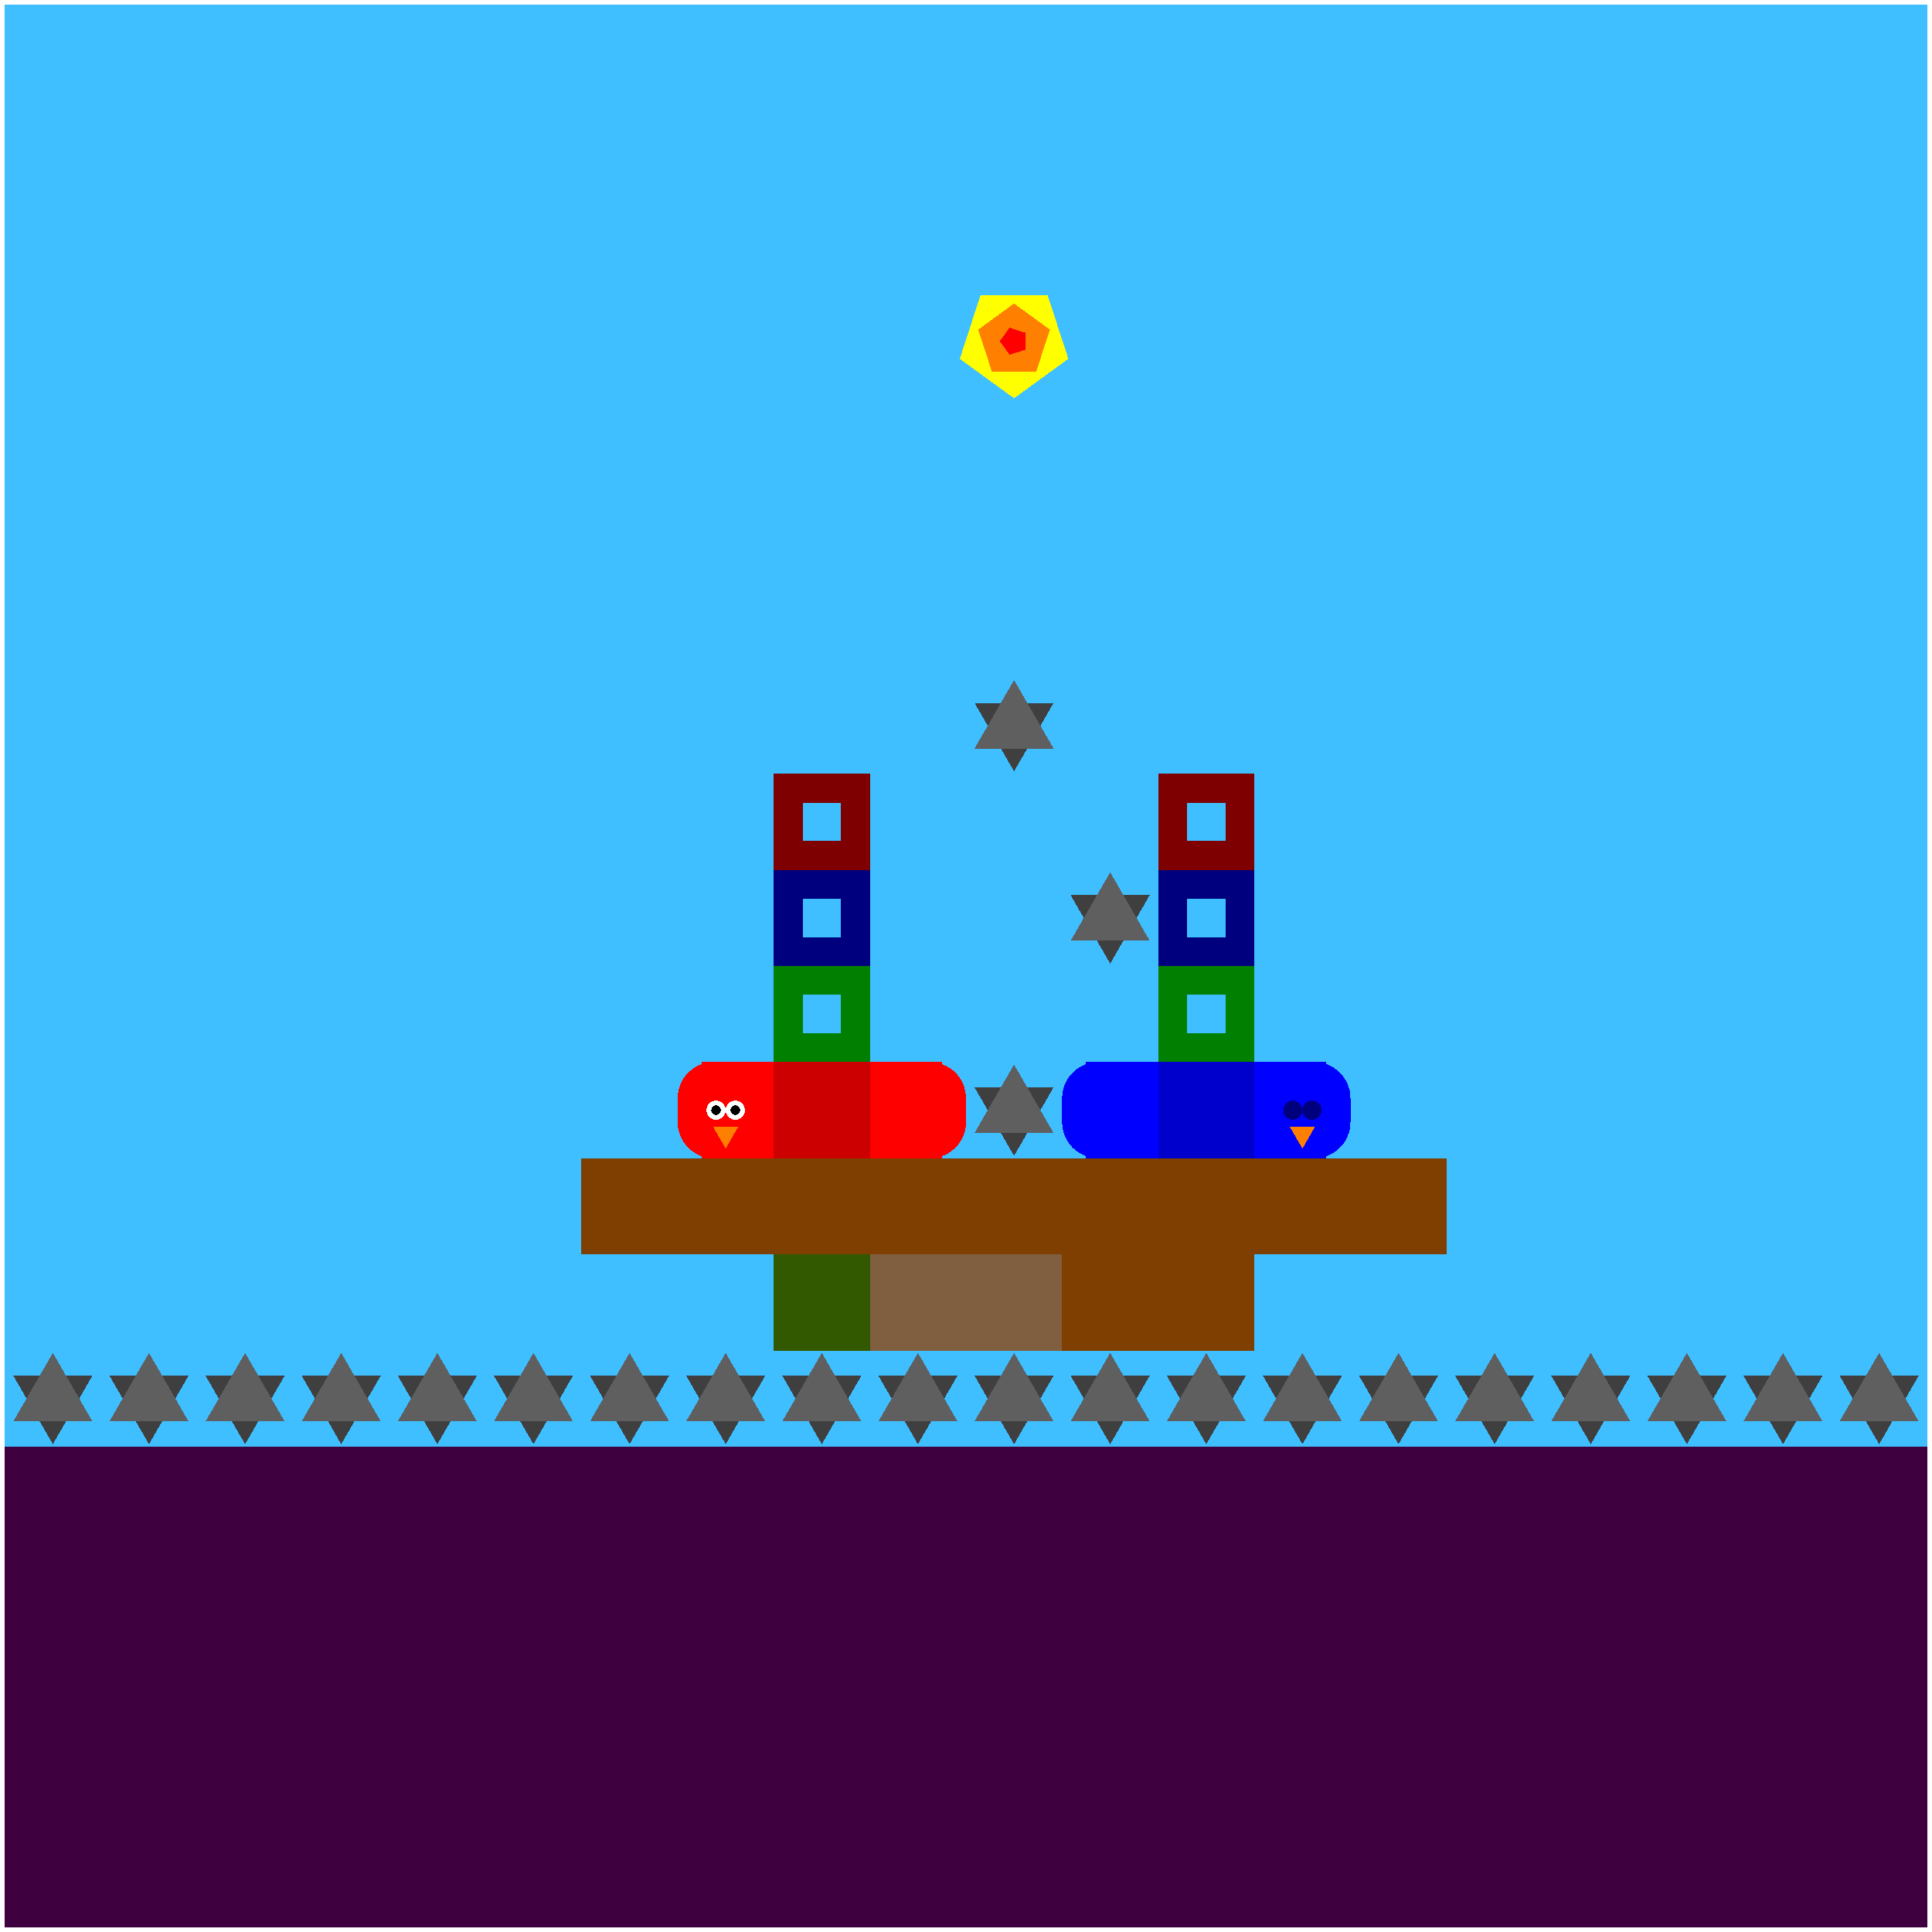
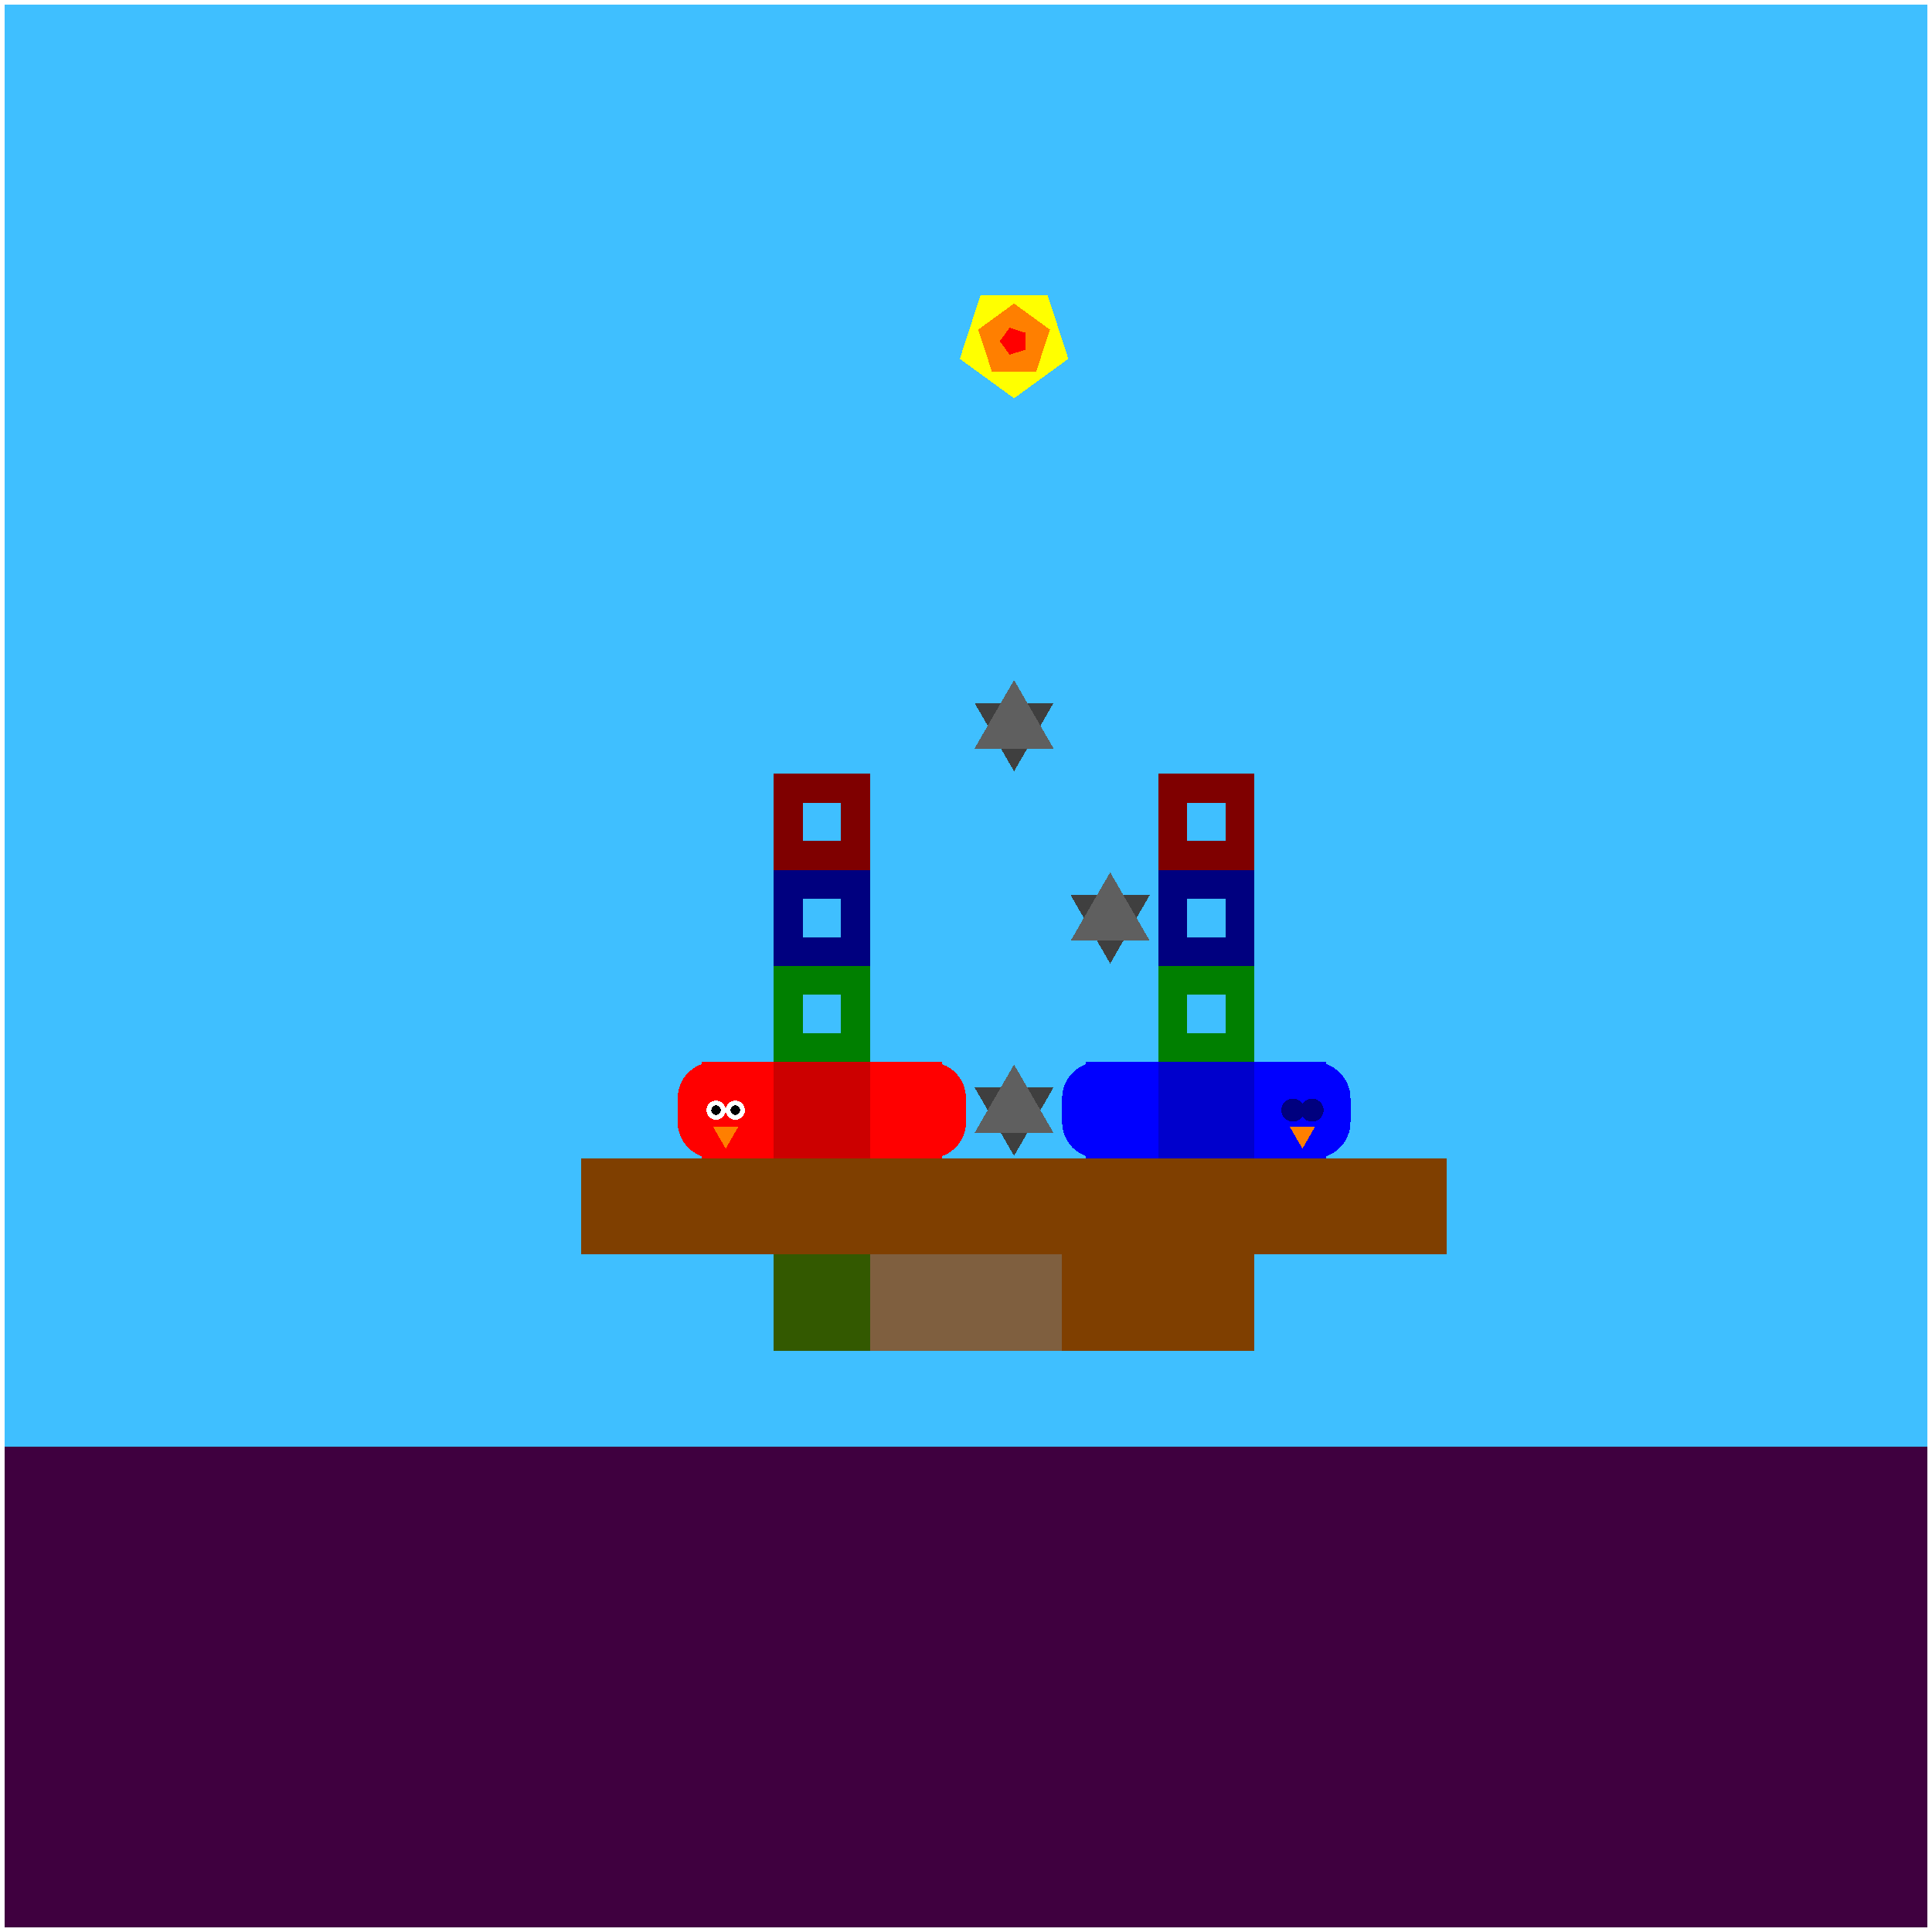
<svg xmlns="http://www.w3.org/2000/svg" version="1.1" width="403" height="403" viewBox="-1 -1 402 402" preserveAspectRatio="none" shape-rendering="crispEdges">
-   <rect x="0" y="0" width="400" height="300" style="fill:rgb(63,191,255);" />
+   <rect x="0" y="0" width="400" height="400" style="fill:rgb(63,191,255);" />
  <rect x="0" y="300" width="400" height="100" style="fill:rgb(63,0,63);" />
-   <polygon points="10,299.5 18.227,285.25 1.773,285.25 10,299.5 " style="fill:rgb(63,63,63)" />
-   <polygon points="18.227,294.75 10,280.5 1.773,294.75 18.227,294.75 " style="fill:rgb(95,95,95)" />
-   <polygon points="30,299.5 38.227,285.25 21.773,285.25 30,299.5 " style="fill:rgb(63,63,63)" />
-   <polygon points="38.227,294.75 30,280.5 21.773,294.75 38.227,294.75 " style="fill:rgb(95,95,95)" />
-   <polygon points="50,299.5 58.227,285.25 41.773,285.25 50,299.5 " style="fill:rgb(63,63,63)" />
-   <polygon points="58.227,294.75 50,280.5 41.773,294.75 58.227,294.75 " style="fill:rgb(95,95,95)" />
-   <polygon points="70,299.5 78.227,285.25 61.773,285.25 70,299.5 " style="fill:rgb(63,63,63)" />
-   <polygon points="78.227,294.75 70,280.5 61.773,294.75 78.227,294.75 " style="fill:rgb(95,95,95)" />
-   <polygon points="90,299.5 98.227,285.25 81.773,285.25 90,299.5 " style="fill:rgb(63,63,63)" />
-   <polygon points="98.227,294.75 90,280.5 81.773,294.75 98.227,294.75 " style="fill:rgb(95,95,95)" />
-   <polygon points="110,299.5 118.227,285.25 101.773,285.25 110,299.5 " style="fill:rgb(63,63,63)" />
-   <polygon points="118.227,294.75 110,280.5 101.773,294.75 118.227,294.75 " style="fill:rgb(95,95,95)" />
-   <rect x="120" y="240" width="20" height="20" style="fill:rgb(127,63,0);" />
-   <polygon points="130,299.5 138.227,285.25 121.773,285.25 130,299.5 " style="fill:rgb(63,63,63)" />
-   <polygon points="138.227,294.75 130,280.5 121.773,294.75 138.227,294.75 " style="fill:rgb(95,95,95)" />
-   <rect x="140" y="240" width="20" height="20" style="fill:rgb(127,63,0);" />
-   <polygon points="150,299.5 158.227,285.25 141.773,285.25 150,299.5 " style="fill:rgb(63,63,63)" />
-   <polygon points="158.227,294.75 150,280.5 141.773,294.75 158.227,294.75 " style="fill:rgb(95,95,95)" />
-   <rect x="160" y="240" width="20" height="20" style="fill:rgb(127,63,0);" />
+   <g style="fill:rgb(127,63,0);">
+     <rect x="120" y="240" width="20" height="20" />
+     <rect x="140" y="240" width="20" height="20" />
+     <rect x="160" y="240" width="20" height="20" />
+   </g>
  <rect x="160" y="260" width="20" height="20" style="fill:rgb(51,89,0);" />
-   <polygon points="170,299.5 178.227,285.25 161.773,285.25 170,299.5 " style="fill:rgb(63,63,63)" />
-   <polygon points="178.227,294.75 170,280.5 161.773,294.75 178.227,294.75 " style="fill:rgb(95,95,95)" />
  <rect x="180" y="240" width="20" height="20" style="fill:rgb(127,63,0);" />
  <rect x="180" y="260" width="20" height="20" style="fill:rgb(127,95,63);" />
-   <polygon points="190,299.5 198.227,285.25 181.773,285.25 190,299.5 " style="fill:rgb(63,63,63)" />
-   <polygon points="198.227,294.75 190,280.5 181.773,294.75 198.227,294.75 " style="fill:rgb(95,95,95)" />
-   <polygon points="210,79.5 219.035,72.936 215.584,62.314 204.416,62.314 200.965,72.936 210,79.5 " style="fill:rgb(255,255,0)" />
-   <polygon points="213.685,75.073 215.963,68.062 210,63.73 204.037,68.062 206.315,75.073 213.685,75.073 " style="fill:rgb(255,127,0)" />
-   <polygon points="211.921,71.396 211.921,68.604 209.266,67.741 207.625,70 209.266,72.259 211.921,71.396 " style="fill:rgb(255,0,0)" />
  <polygon points="210,159.5 218.227,145.25 201.773,145.25 210,159.5 " style="fill:rgb(63,63,63)" />
  <polygon points="218.227,154.75 210,140.5 201.773,154.75 218.227,154.75 " style="fill:rgb(95,95,95)" />
  <polygon points="210,239.5 218.227,225.25 201.773,225.25 210,239.5 " style="fill:rgb(63,63,63)" />
  <polygon points="218.227,234.75 210,220.5 201.773,234.75 218.227,234.75 " style="fill:rgb(95,95,95)" />
  <rect x="200" y="240" width="20" height="20" style="fill:rgb(127,63,0);" />
  <rect x="200" y="260" width="20" height="20" style="fill:rgb(127,95,63);" />
-   <polygon points="210,299.5 218.227,285.25 201.773,285.25 210,299.5 " style="fill:rgb(63,63,63)" />
-   <polygon points="218.227,294.75 210,280.5 201.773,294.75 218.227,294.75 " style="fill:rgb(95,95,95)" />
  <polygon points="230,199.5 238.227,185.25 221.773,185.25 230,199.5 " style="fill:rgb(63,63,63)" />
  <polygon points="238.227,194.75 230,180.5 221.773,194.75 238.227,194.75 " style="fill:rgb(95,95,95)" />
  <g style="fill:rgb(127,63,0);">
    <rect x="220" y="240" width="20" height="20" />
    <rect x="220" y="260" width="20" height="20" />
-   </g>
-   <polygon points="230,299.5 238.227,285.25 221.773,285.25 230,299.5 " style="fill:rgb(63,63,63)" />
-   <polygon points="238.227,294.75 230,280.5 221.773,294.75 238.227,294.75 " style="fill:rgb(95,95,95)" />
-   <g style="fill:rgb(127,63,0);">
    <rect x="240" y="240" width="20" height="20" />
    <rect x="240" y="260" width="20" height="20" />
+     <rect x="260" y="240" width="20" height="20" />
+     <rect x="280" y="240" width="20" height="20" />
  </g>
-   <polygon points="250,299.5 258.227,285.25 241.773,285.25 250,299.5 " style="fill:rgb(63,63,63)" />
-   <polygon points="258.227,294.75 250,280.5 241.773,294.75 258.227,294.75 " style="fill:rgb(95,95,95)" />
-   <rect x="260" y="240" width="20" height="20" style="fill:rgb(127,63,0);" />
-   <polygon points="270,299.5 278.227,285.25 261.773,285.25 270,299.5 " style="fill:rgb(63,63,63)" />
-   <polygon points="278.227,294.75 270,280.5 261.773,294.75 278.227,294.75 " style="fill:rgb(95,95,95)" />
-   <rect x="280" y="240" width="20" height="20" style="fill:rgb(127,63,0);" />
-   <polygon points="290,299.5 298.227,285.25 281.773,285.25 290,299.5 " style="fill:rgb(63,63,63)" />
-   <polygon points="298.227,294.75 290,280.5 281.773,294.75 298.227,294.75 " style="fill:rgb(95,95,95)" />
-   <polygon points="310,299.5 318.227,285.25 301.773,285.25 310,299.5 " style="fill:rgb(63,63,63)" />
-   <polygon points="318.227,294.75 310,280.5 301.773,294.75 318.227,294.75 " style="fill:rgb(95,95,95)" />
-   <polygon points="330,299.5 338.227,285.25 321.773,285.25 330,299.5 " style="fill:rgb(63,63,63)" />
-   <polygon points="338.227,294.75 330,280.5 321.773,294.75 338.227,294.75 " style="fill:rgb(95,95,95)" />
-   <polygon points="350,299.5 358.227,285.25 341.773,285.25 350,299.5 " style="fill:rgb(63,63,63)" />
-   <polygon points="358.227,294.75 350,280.5 341.773,294.75 358.227,294.75 " style="fill:rgb(95,95,95)" />
-   <polygon points="370,299.5 378.227,285.25 361.773,285.25 370,299.5 " style="fill:rgb(63,63,63)" />
-   <polygon points="378.227,294.75 370,280.5 361.773,294.75 378.227,294.75 " style="fill:rgb(95,95,95)" />
-   <polygon points="390,299.5 398.227,285.25 381.773,285.25 390,299.5 " style="fill:rgb(63,63,63)" />
-   <polygon points="398.227,294.75 390,280.5 381.773,294.75 398.227,294.75 " style="fill:rgb(95,95,95)" />
-   <polygon points="210,81.875 221.294,73.67 216.98,60.393 203.02,60.393 198.706,73.67 210,81.875 " style="fill:rgb(255,255,0)" />
-   <polygon points="214.607,76.341 217.454,67.578 210,62.163 202.546,67.578 205.393,76.341 214.607,76.341 " style="fill:rgb(255,127,0)" />
-   <polygon points="212.402,71.745 212.402,68.255 209.083,67.177 207.031,70 209.083,72.823 212.402,71.745 " style="fill:rgb(255,0,0)" />
-   <g style="fill:rgb(255,0,0);">
-     <rect x="140" y="227.5" width="20" height="5" />
-     <rect x="147.5" y="220" width="5" height="20" />
-   </g>
-   <circle cx="147.5" cy="227.5" r="7.5" style="fill:rgb(255,0,0);stroke-width:1" />
-   <circle cx="147.5" cy="232.5" r="7.5" style="fill:rgb(255,0,0);stroke-width:1" />
-   <g style="fill:rgb(255,0,0);">
-     <rect x="145" y="220" width="15" height="15" />
-     <rect x="145" y="225" width="15" height="15" />
-   </g>
-   <circle cx="152" cy="230" r="2" style="fill:rgb(255,255,255);stroke-width:1" />
-   <circle cx="152" cy="230" r="1" style="fill:rgb(0,0,0);stroke-width:1" />
-   <circle cx="148" cy="230" r="2" style="fill:rgb(255,255,255);stroke-width:1" />
-   <circle cx="148" cy="230" r="1" style="fill:rgb(0,0,0);stroke-width:1" />
-   <polygon points="147.402,233.5 150,238 152.598,233.5 147.402,233.5 " style="fill:rgb(255,127,0)" />
  <g style="fill:rgb(204,0,0);">
    <rect x="160" y="227.5" width="20" height="5" />
    <rect x="167.5" y="220" width="5" height="20" />
    <rect x="160" y="220" width="15" height="15" />
    <rect x="160" y="225" width="15" height="15" />
    <rect x="165" y="220" width="15" height="15" />
    <rect x="165" y="225" width="15" height="15" />
  </g>
  <g style="fill:rgb(255,0,0);">
    <rect x="180" y="227.5" width="20" height="5" />
    <rect x="187.5" y="220" width="5" height="20" />
    <rect x="180" y="220" width="15" height="15" />
    <rect x="180" y="225" width="15" height="15" />
  </g>
  <circle cx="192.5" cy="227.5" r="7.5" style="fill:rgb(255,0,0);stroke-width:1" />
  <circle cx="192.5" cy="232.5" r="7.5" style="fill:rgb(255,0,0);stroke-width:1" />
-   <g style="fill:rgb(0,0,255);">
-     <rect x="260" y="227.5" width="20" height="5" />
-     <rect x="267.5" y="220" width="5" height="20" />
-     <rect x="260" y="220" width="15" height="15" />
-     <rect x="260" y="225" width="15" height="15" />
+   <g style="fill:rgb(255,0,0);">
+     <rect x="140" y="227.5" width="20" height="5" />
+     <rect x="147.5" y="220" width="5" height="20" />
  </g>
-   <circle cx="272.5" cy="227.5" r="7.5" style="fill:rgb(0,0,255);stroke-width:1" />
-   <circle cx="272.5" cy="232.5" r="7.5" style="fill:rgb(0,0,255);stroke-width:1" />
-   <circle cx="272" cy="230" r="2" style="fill:rgb(0,0,127);stroke-width:1" />
-   <circle cx="268" cy="230" r="2" style="fill:rgb(0,0,127);stroke-width:1" />
-   <polygon points="267.402,233.5 270,238 272.598,233.5 267.402,233.5 " style="fill:rgb(255,127,0)" />
+   <circle cx="147.5" cy="227.5" r="7.5" style="fill:rgb(255,0,0);stroke-width:1" />
+   <circle cx="147.5" cy="232.5" r="7.5" style="fill:rgb(255,0,0);stroke-width:1" />
+   <g style="fill:rgb(255,0,0);">
+     <rect x="145" y="220" width="15" height="15" />
+     <rect x="145" y="225" width="15" height="15" />
+   </g>
+   <circle cx="152" cy="230" r="2" style="fill:rgb(255,255,255);stroke-width:1" />
+   <circle cx="148" cy="230" r="2" style="fill:rgb(255,255,255);stroke-width:1" />
+   <circle cx="152" cy="230" r="1" style="fill:rgb(0,0,0);stroke-width:1" />
+   <circle cx="148" cy="230" r="1" style="fill:rgb(0,0,0);stroke-width:1" />
+   <polygon points="147.402,233.5 150,238 152.598,233.5 147.402,233.5 " style="fill:rgb(255,127,0)" />
  <g style="fill:rgb(0,0,204);">
    <rect x="240" y="227.5" width="20" height="5" />
    <rect x="247.5" y="220" width="5" height="20" />
    <rect x="240" y="220" width="15" height="15" />
    <rect x="240" y="225" width="15" height="15" />
    <rect x="245" y="220" width="15" height="15" />
    <rect x="245" y="225" width="15" height="15" />
  </g>
  <g style="fill:rgb(0,0,255);">
    <rect x="220" y="227.5" width="20" height="5" />
    <rect x="227.5" y="220" width="5" height="20" />
  </g>
  <circle cx="227.5" cy="227.5" r="7.5" style="fill:rgb(0,0,255);stroke-width:1" />
  <circle cx="227.5" cy="232.5" r="7.5" style="fill:rgb(0,0,255);stroke-width:1" />
  <g style="fill:rgb(0,0,255);">
    <rect x="225" y="220" width="15" height="15" />
    <rect x="225" y="225" width="15" height="15" />
+     <rect x="260" y="227.5" width="20" height="5" />
+     <rect x="267.5" y="220" width="5" height="20" />
+     <rect x="260" y="220" width="15" height="15" />
+     <rect x="260" y="225" width="15" height="15" />
  </g>
+   <circle cx="272.5" cy="227.5" r="7.5" style="fill:rgb(0,0,255);stroke-width:1" />
+   <circle cx="272.5" cy="232.5" r="7.5" style="fill:rgb(0,0,255);stroke-width:1" />
+   <circle cx="272" cy="230" r="2.4" style="fill:rgb(0,0,127);stroke-width:1" />
+   <circle cx="268" cy="230" r="2.4" style="fill:rgb(0,0,127);stroke-width:1" />
+   <polygon points="267.402,233.5 270,238 272.598,233.5 267.402,233.5 " style="fill:rgb(255,127,0)" />
+   <polygon points="210,81.875 221.294,73.67 216.98,60.393 203.02,60.393 198.706,73.67 210,81.875 " style="fill:rgb(255,255,0)" />
+   <polygon points="214.607,76.341 217.454,67.578 210,62.163 202.546,67.578 205.393,76.341 214.607,76.341 " style="fill:rgb(255,127,0)" />
+   <polygon points="212.402,71.745 212.402,68.255 209.083,67.177 207.031,70 209.083,72.823 212.402,71.745 " style="fill:rgb(255,0,0)" />
  <rect x="163" y="163" width="14" height="14" style="fill:none;stroke:rgb(127,0,0);stroke-width:6" />
  <rect x="243" y="163" width="14" height="14" style="fill:none;stroke:rgb(127,0,0);stroke-width:6" />
  <rect x="163" y="183" width="14" height="14" style="fill:none;stroke:rgb(0,0,127);stroke-width:6" />
  <rect x="243" y="183" width="14" height="14" style="fill:none;stroke:rgb(0,0,127);stroke-width:6" />
  <rect x="163" y="203" width="14" height="14" style="fill:none;stroke:rgb(0,127,0);stroke-width:6" />
  <rect x="243" y="203" width="14" height="14" style="fill:none;stroke:rgb(0,127,0);stroke-width:6" />
  <path d="M 170 170 L 250 170 " stroke="rgb(102,0,0)" stroke-width="0.015" fill="none" />
  <path d="M 170 190 L 250 190 " stroke="rgb(0,0,102)" stroke-width="0.015" fill="none" />
  <path d="M 170 210 L 250 210 " stroke="rgb(0,102,0)" stroke-width="0.015" fill="none" />
</svg>
